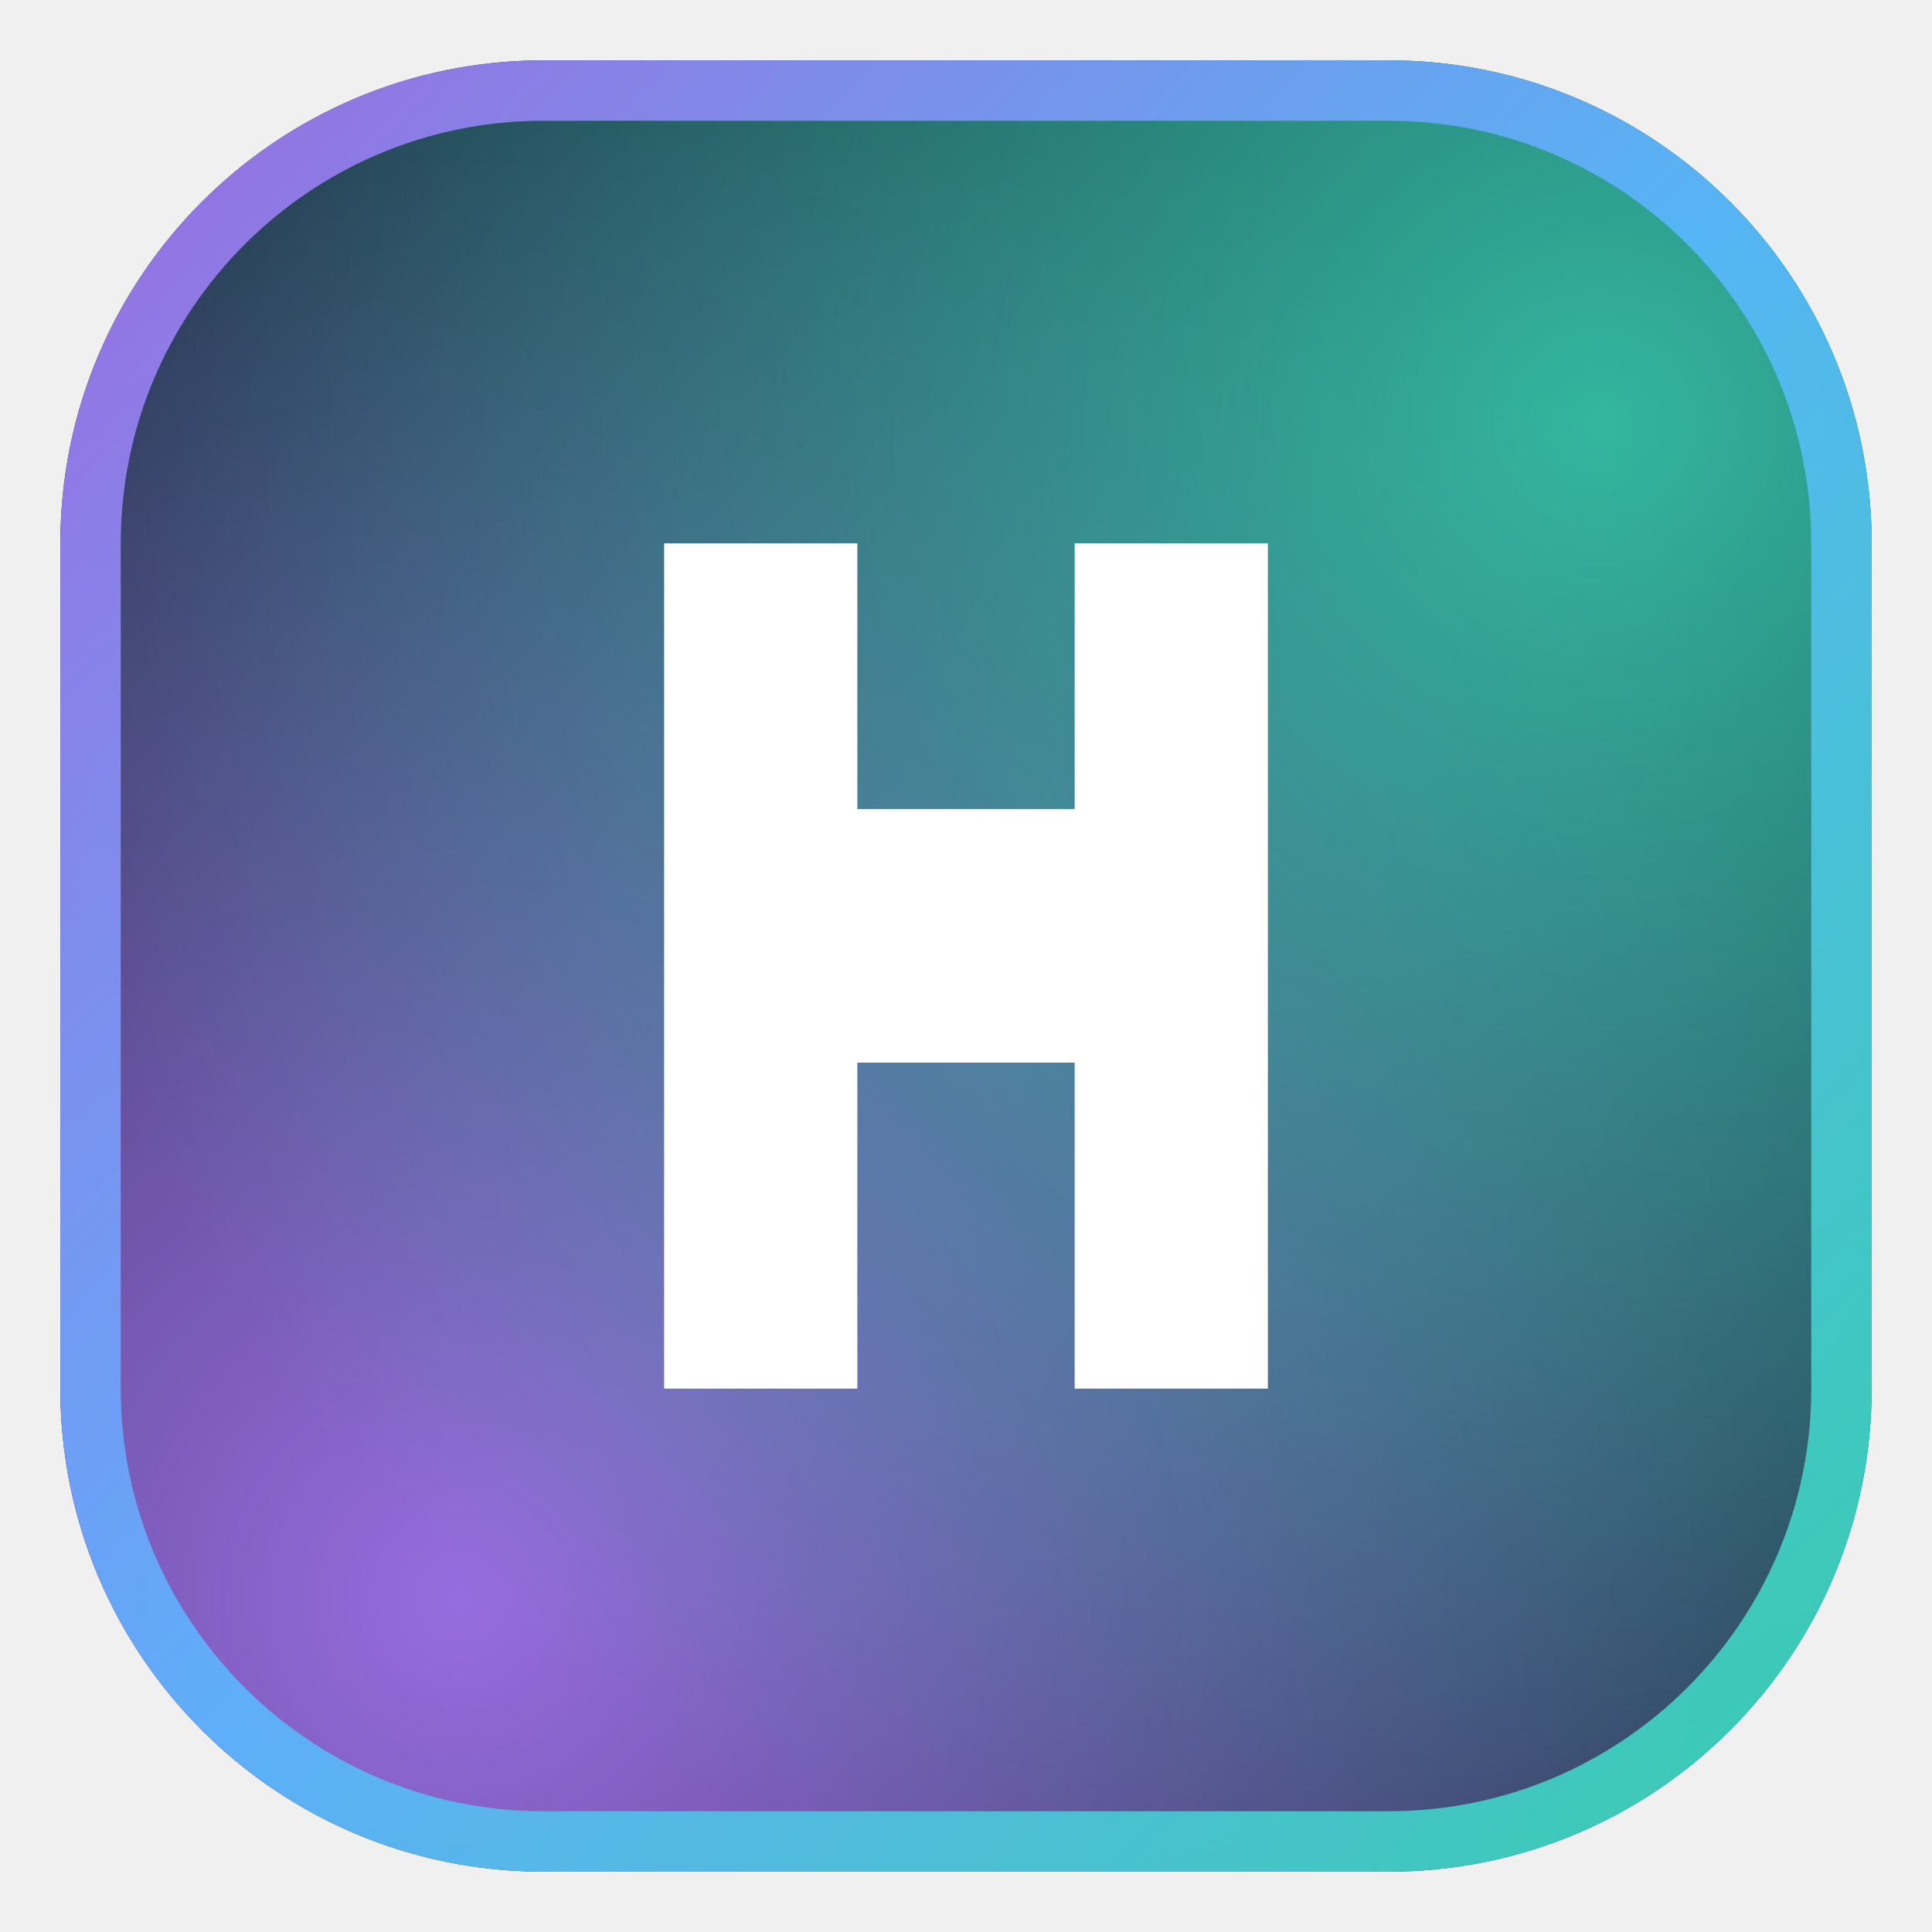
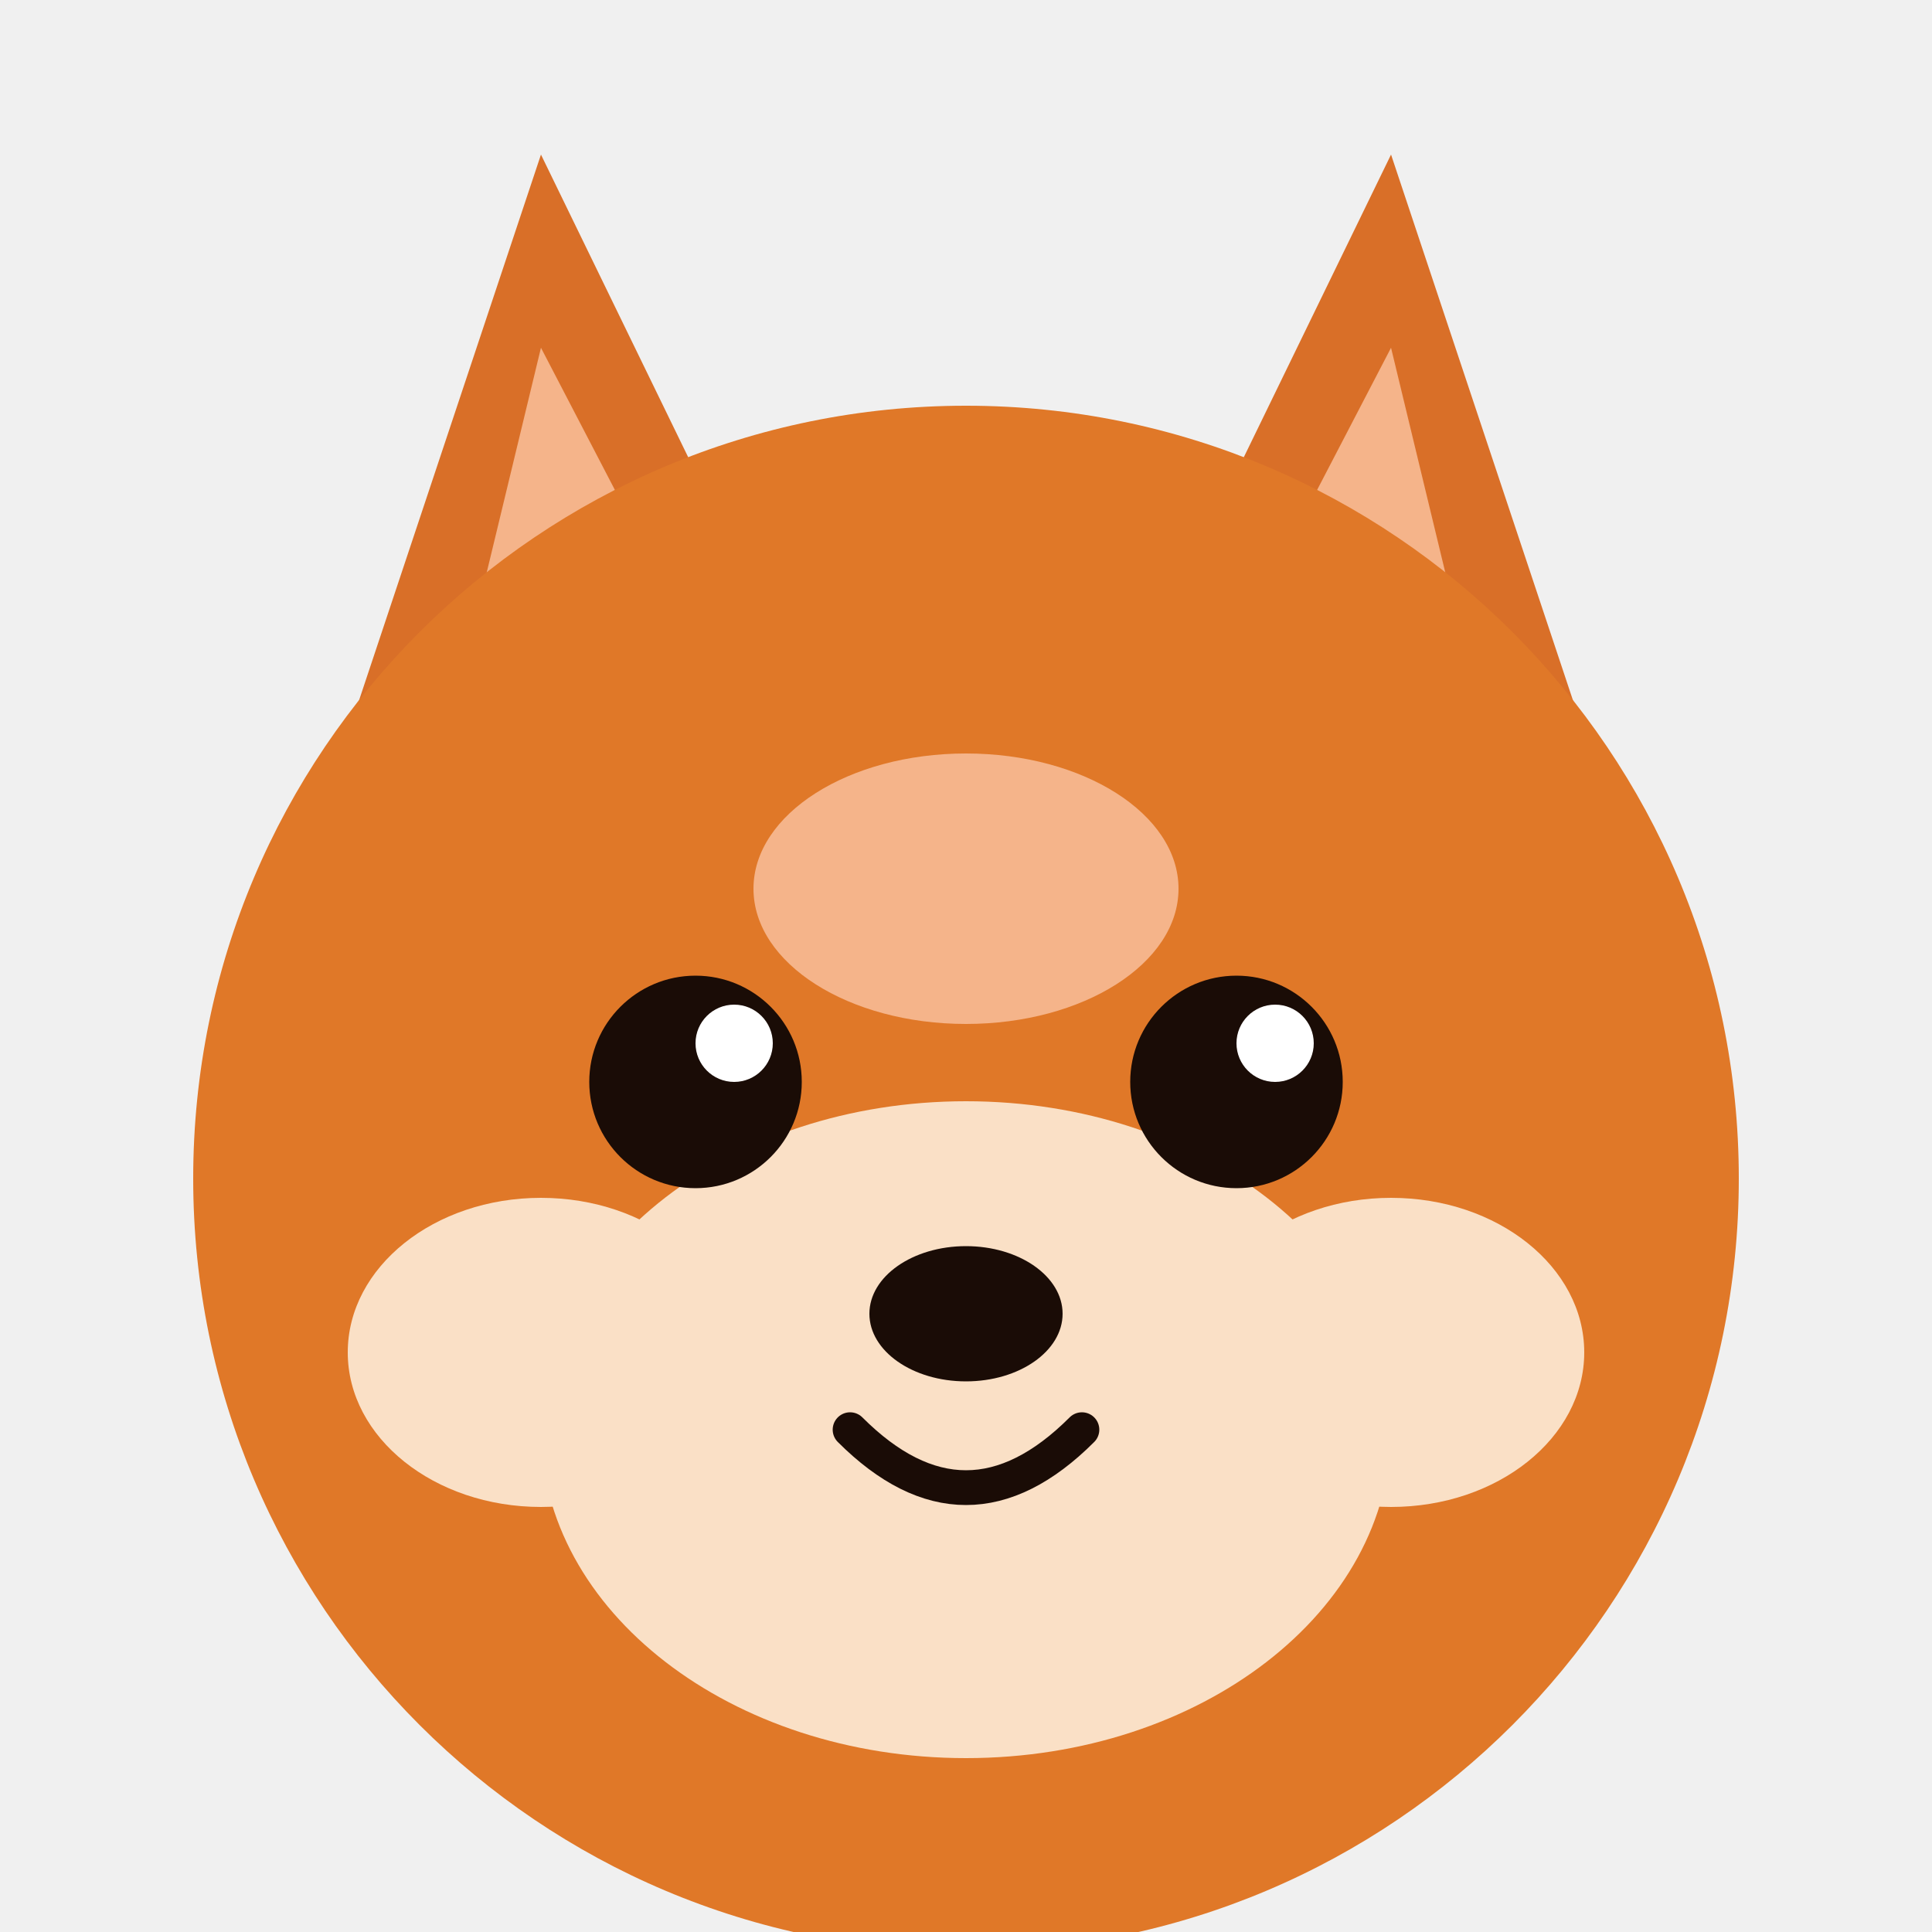
- <svg xmlns="http://www.w3.org/2000/svg" viewBox="0 0 32 32" width="32" height="32" role="img" aria-label="Astro Haze">
-   <defs>
-     <linearGradient id="edge" x1="0" y1="0" x2="32" y2="32" gradientUnits="userSpaceOnUse">
-       <stop offset="0" stop-color="#b06cf0" />
-       <stop offset="0.5" stop-color="#5ab6ff" />
-       <stop offset="1" stop-color="#36e0b0" />
-     </linearGradient>
-     <radialGradient id="glowP" cx="0.22" cy="0.85" r="0.9">
-       <stop offset="0" stop-color="#b06cf0" stop-opacity="0.9" />
-       <stop offset="1" stop-color="#b06cf0" stop-opacity="0" />
-     </radialGradient>
-     <radialGradient id="glowT" cx="0.85" cy="0.2" r="0.9">
-       <stop offset="0" stop-color="#36e0b0" stop-opacity="0.8" />
-       <stop offset="1" stop-color="#36e0b0" stop-opacity="0" />
-     </radialGradient>
-     <clipPath id="round">
-       <rect x="1" y="1" width="30" height="30" rx="8" />
-     </clipPath>
-   </defs>
-   <g clip-path="url(#round)">
-     <rect x="1" y="1" width="30" height="30" fill="#0b0f19" />
-     <rect x="1" y="1" width="30" height="30" fill="url(#glowP)" />
-     <rect x="1" y="1" width="30" height="30" fill="url(#glowT)" />
-     <rect x="1" y="1" width="30" height="30" fill="#5ab6ff" opacity="0.12" />
-     <path d="M11 9h3.2v4.4h3.6V9H21v14h-3.2v-5.4h-3.6V23H11z" fill="#ffffff" />
-   </g>
-   <rect x="1.5" y="1.5" width="29" height="29" rx="7.5" fill="none" stroke="url(#edge)" stroke-opacity="0.9" stroke-width="1" />
+ <svg xmlns="http://www.w3.org/2000/svg" viewBox="0 0 100 100" role="img" aria-label="Shiba inu">
+   <polygon points="14,50 28,8 46,45" fill="#D96F28" />
+   <polygon points="86,50 72,8 54,45" fill="#D96F28" />
+   <polygon points="21,47 28,18 41,43" fill="#F5B48A" />
+   <polygon points="79,47 72,18 59,43" fill="#F5B48A" />
+   <circle cx="50" cy="61" r="40" fill="#E07828" />
+   <ellipse cx="50" cy="46" rx="11" ry="7" fill="#F5B48A" />
+   <ellipse cx="50" cy="74" rx="22" ry="17" fill="#FAE0C6" />
+   <ellipse cx="28" cy="70" rx="10" ry="8" fill="#FAE0C6" />
+   <ellipse cx="72" cy="70" rx="10" ry="8" fill="#FAE0C6" />
+   <circle cx="36" cy="56" r="5.5" fill="#1A0C06" />
+   <circle cx="64" cy="56" r="5.5" fill="#1A0C06" />
+   <circle cx="38" cy="54" r="2" fill="white" />
+   <circle cx="66" cy="54" r="2" fill="white" />
+   <ellipse cx="50" cy="68" rx="5" ry="3.5" fill="#1A0C06" />
+   <path d="M44,74 Q50,80 56,74" stroke="#1A0C06" stroke-width="1.8" fill="none" stroke-linecap="round" />
</svg>
